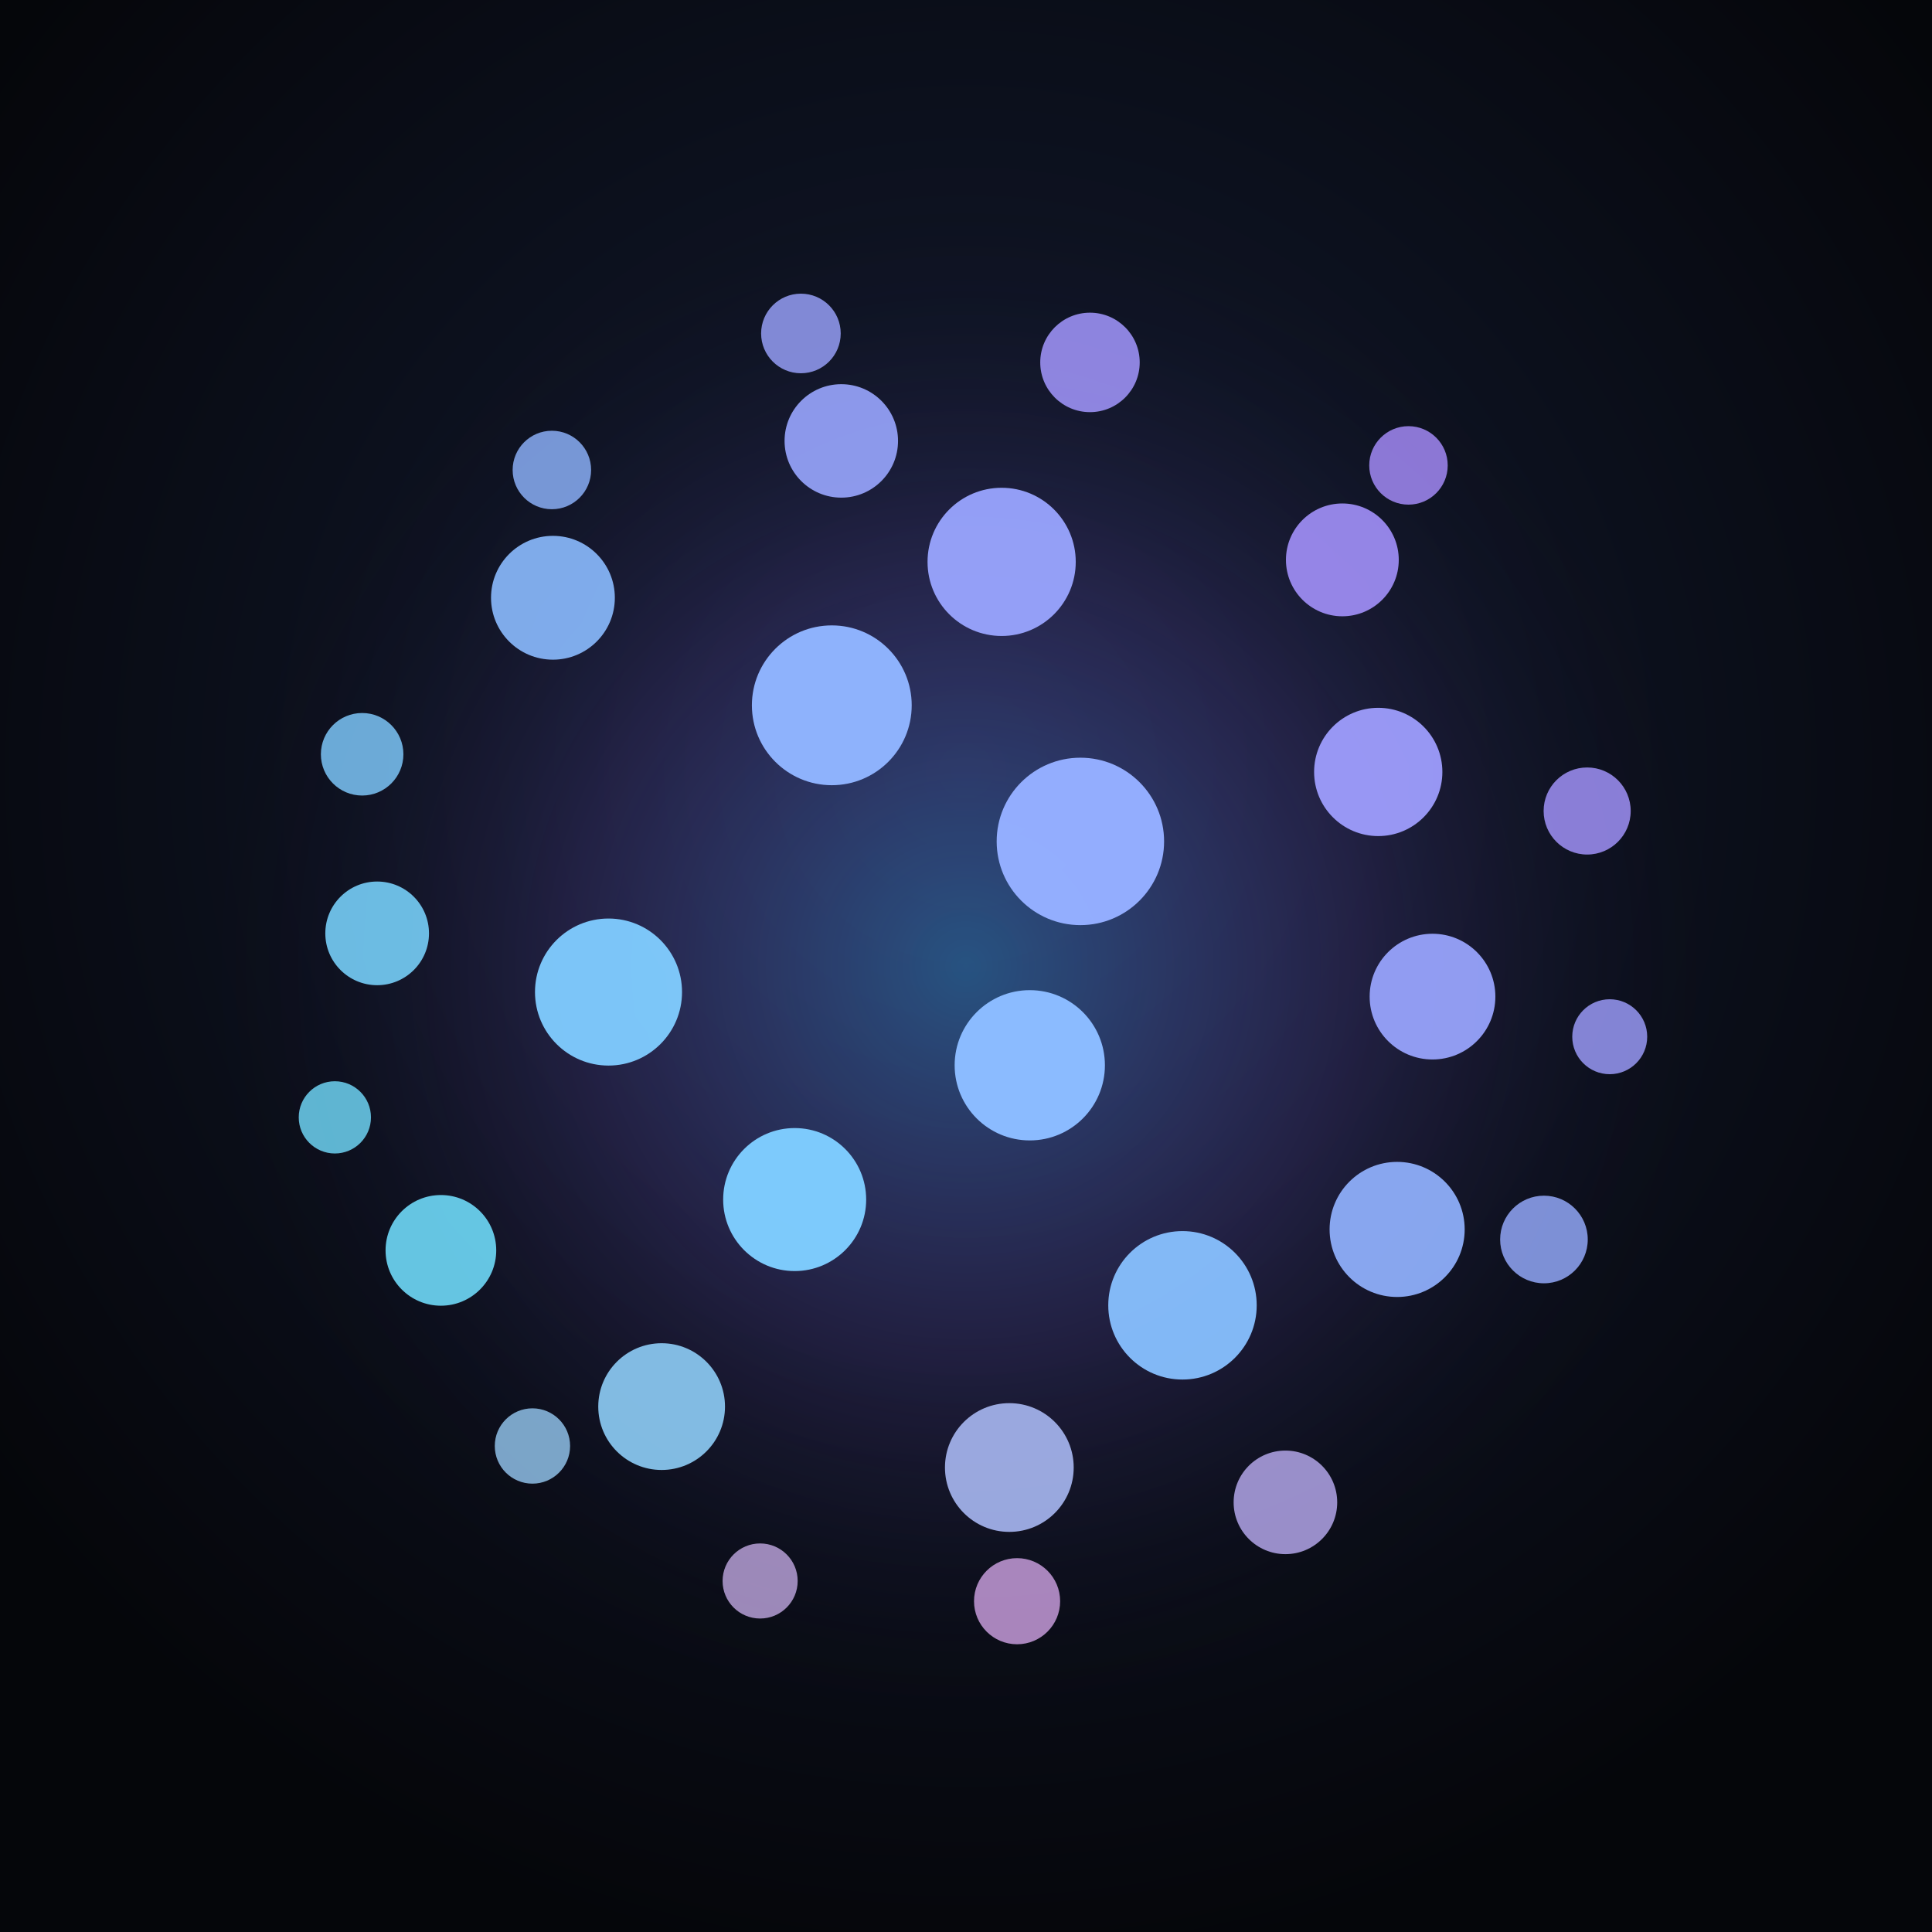
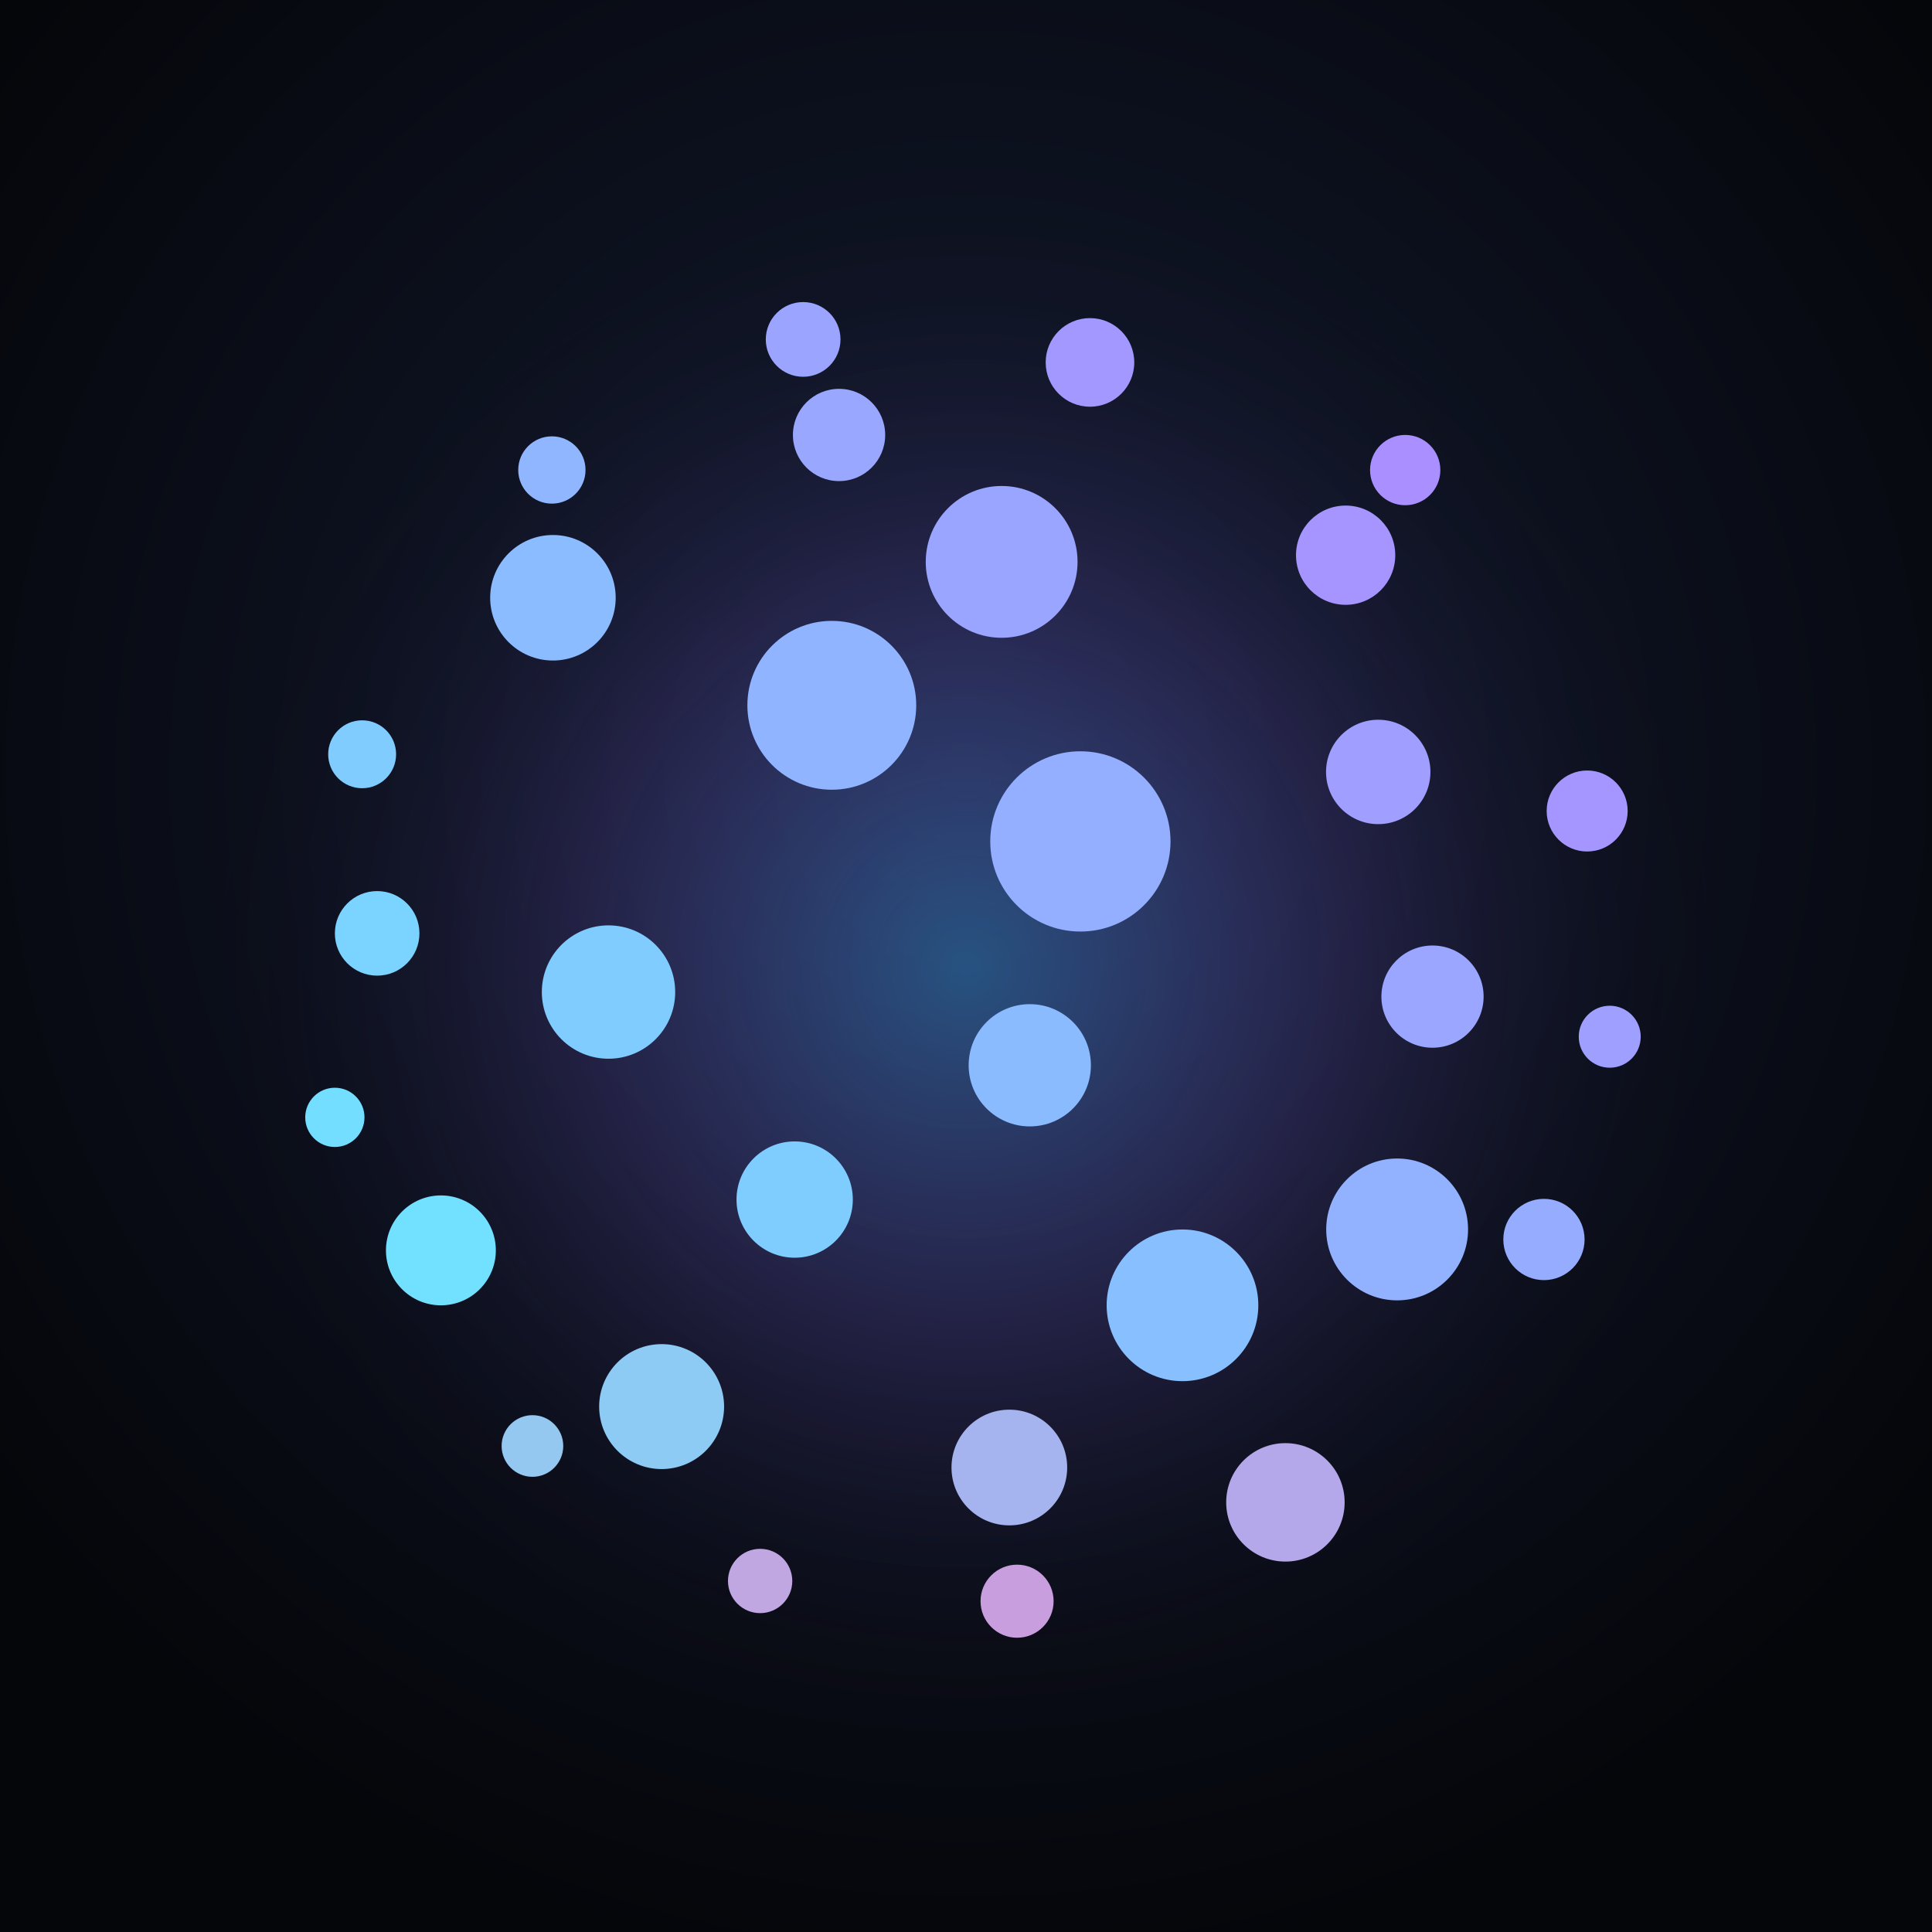
<svg xmlns="http://www.w3.org/2000/svg" viewBox="0 0 1024 1024" width="32" height="32">
  <defs>
    <radialGradient id="gBg" cx="50%" cy="40%" r="62%">
      <stop offset="0" stop-color="#141c33" />
      <stop offset="1" stop-color="#05060a" />
    </radialGradient>
    <radialGradient id="gGlow" cx="50%" cy="50%" r="50%">
      <stop offset="0" stop-color="#46aaff" stop-opacity="0.40" />
      <stop offset="0.5" stop-color="#966eff" stop-opacity="0.14" />
      <stop offset="1" stop-color="#000" stop-opacity="0" />
    </radialGradient>
    <filter id="blur" x="-30%" y="-30%" width="160%" height="160%">
-       <feGaussianBlur stdDeviation="20" />
+       <feGaussianBlur stdDeviation="14" />
+     </filter>
+     <filter id="blurW" x="-50%" y="-50%" width="200%" height="200%">
+       <feGaussianBlur stdDeviation="46" />
    </filter>
  </defs>
  <rect width="1024" height="1024" fill="url(#gBg)" />
  <rect x="92" y="92" width="840" height="840" fill="url(#gGlow)" />
  <g transform="translate(512 512) scale(0.9) translate(-512 -512)">
-     <circle cx="140.31" cy="601.14" r="21.27" fill="#73deff" fill-opacity="0.80" />
-     <circle cx="390.76" cy="874.17" r="22.11" fill="#c0a7e1" fill-opacity="0.80" />
-     <circle cx="891.10" cy="553.65" r="22.07" fill="#9f9fff" fill-opacity="0.81" />
-     <circle cx="414.78" cy="139.49" r="23.44" fill="#9ba4ff" fill-opacity="0.81" />
-     <circle cx="772.58" cy="217.19" r="23.11" fill="#a98fff" fill-opacity="0.81" />
-     <circle cx="256.67" cy="794.67" r="22.18" fill="#95c8f1" fill-opacity="0.81" />
-     <circle cx="268.12" cy="219.89" r="23.11" fill="#8fb6ff" fill-opacity="0.81" />
-     <circle cx="877.81" cy="420.72" r="25.64" fill="#a596ff" fill-opacity="0.82" />
-     <circle cx="156.38" cy="387.31" r="24.30" fill="#80ccff" fill-opacity="0.82" />
-     <circle cx="852.36" cy="673.06" r="25.80" fill="#96acff" fill-opacity="0.82" />
-     <circle cx="542.08" cy="886.08" r="25.36" fill="#c99ede" fill-opacity="0.83" />
-     <circle cx="700.11" cy="827.87" r="30.50" fill="#b4a7ea" fill-opacity="0.84" />
-     <circle cx="585.01" cy="156.54" r="29.29" fill="#a398ff" fill-opacity="0.85" />
-     <circle cx="202.76" cy="679.47" r="32.59" fill="#72e0ff" fill-opacity="0.87" />
-     <circle cx="165.22" cy="492.78" r="30.53" fill="#7ad4ff" fill-opacity="0.87" />
-     <circle cx="733.64" cy="272.83" r="33.22" fill="#a694ff" fill-opacity="0.88" />
-     <circle cx="268.74" cy="295.14" r="36.46" fill="#8bbcff" fill-opacity="0.90" />
-     <circle cx="438.56" cy="202.77" r="33.41" fill="#99a7ff" fill-opacity="0.90" />
-     <circle cx="332.75" cy="771.47" r="37.32" fill="#8dcbf5" fill-opacity="0.91" />
-     <circle cx="765.90" cy="667.14" r="39.78" fill="#92b2ff" fill-opacity="0.92" />
-     <circle cx="537.52" cy="807.35" r="37.91" fill="#a5b4ee" fill-opacity="0.92" />
-     <circle cx="786.73" cy="530.03" r="37.02" fill="#9aa6ff" fill-opacity="0.93" />
-     <circle cx="754.77" cy="397.72" r="37.77" fill="#a09eff" fill-opacity="0.94" />
-     <circle cx="532.99" cy="274.01" r="43.64" fill="#9aa5ff" fill-opacity="0.95" />
-     <circle cx="639.49" cy="711.83" r="43.71" fill="#88c0ff" fill-opacity="0.95" />
-     <circle cx="301.47" cy="527.34" r="43.30" fill="#80ccff" fill-opacity="0.96" />
-     <circle cx="432.97" cy="358.47" r="47.06" fill="#90b4ff" fill-opacity="0.98" />
-     <circle cx="411.10" cy="649.55" r="42.11" fill="#7fcdff" fill-opacity="0.98" />
-     <circle cx="579.36" cy="438.63" r="49.30" fill="#94afff" fill-opacity="0.99" />
-     <circle cx="549.56" cy="570.47" r="44.25" fill="#8bbbff" fill-opacity="1.00" />
+     <circle cx="140.31" cy="601.14" r="17.45" fill="#73deff" />
+     <circle cx="390.76" cy="874.17" r="18.94" fill="#c0a7e1" />
+     <circle cx="891.10" cy="553.65" r="18.25" fill="#9f9fff" />
+     <circle cx="416.09" cy="143.00" r="22.00" fill="#9ba4ff" />
+     <circle cx="770.65" cy="219.95" r="20.70" fill="#a98fff" />
+     <circle cx="256.67" cy="794.67" r="18.15" fill="#95c8f1" />
+     <circle cx="268.12" cy="219.89" r="19.82" fill="#8fb6ff" />
+     <circle cx="877.81" cy="420.72" r="23.85" fill="#a596ff" />
+     <circle cx="156.38" cy="387.31" r="20.00" fill="#80ccff" />
+     <circle cx="852.36" cy="673.06" r="23.93" fill="#96acff" />
+     <circle cx="542.08" cy="886.08" r="21.52" fill="#c99ede" />
+     <circle cx="700.11" cy="827.87" r="34.88" fill="#b4a7ea" />
+     <circle cx="585.01" cy="156.54" r="26.09" fill="#a398ff" />
+     <circle cx="202.76" cy="679.47" r="32.36" fill="#72e0ff" />
+     <circle cx="165.22" cy="492.78" r="24.90" fill="#7ad4ff" />
+     <circle cx="735.57" cy="270.07" r="29.23" fill="#a694ff" />
+     <circle cx="268.74" cy="295.14" r="36.96" fill="#8bbcff" />
+     <circle cx="437.24" cy="199.27" r="27.17" fill="#99a7ff" />
+     <circle cx="332.75" cy="771.47" r="36.79" fill="#8dcbf5" />
+     <circle cx="765.90" cy="667.14" r="41.77" fill="#92b2ff" />
+     <circle cx="537.52" cy="807.35" r="34.07" fill="#a5b4ee" />
+     <circle cx="786.73" cy="530.03" r="30.10" fill="#9aa6ff" />
+     <circle cx="754.77" cy="397.72" r="30.74" fill="#a09eff" />
+     <circle cx="532.99" cy="274.01" r="44.70" fill="#9aa5ff" />
+     <circle cx="639.49" cy="711.83" r="44.66" fill="#88c0ff" />
+     <circle cx="301.47" cy="527.34" r="39.27" fill="#80ccff" />
+     <circle cx="432.97" cy="358.47" r="49.72" fill="#90b4ff" />
+     <circle cx="411.10" cy="649.55" r="34.25" fill="#7fcdff" />
+     <circle cx="579.36" cy="438.63" r="53.08" fill="#94afff" />
+     <circle cx="549.56" cy="570.47" r="36.00" fill="#8bbbff" />
  </g>
</svg>
